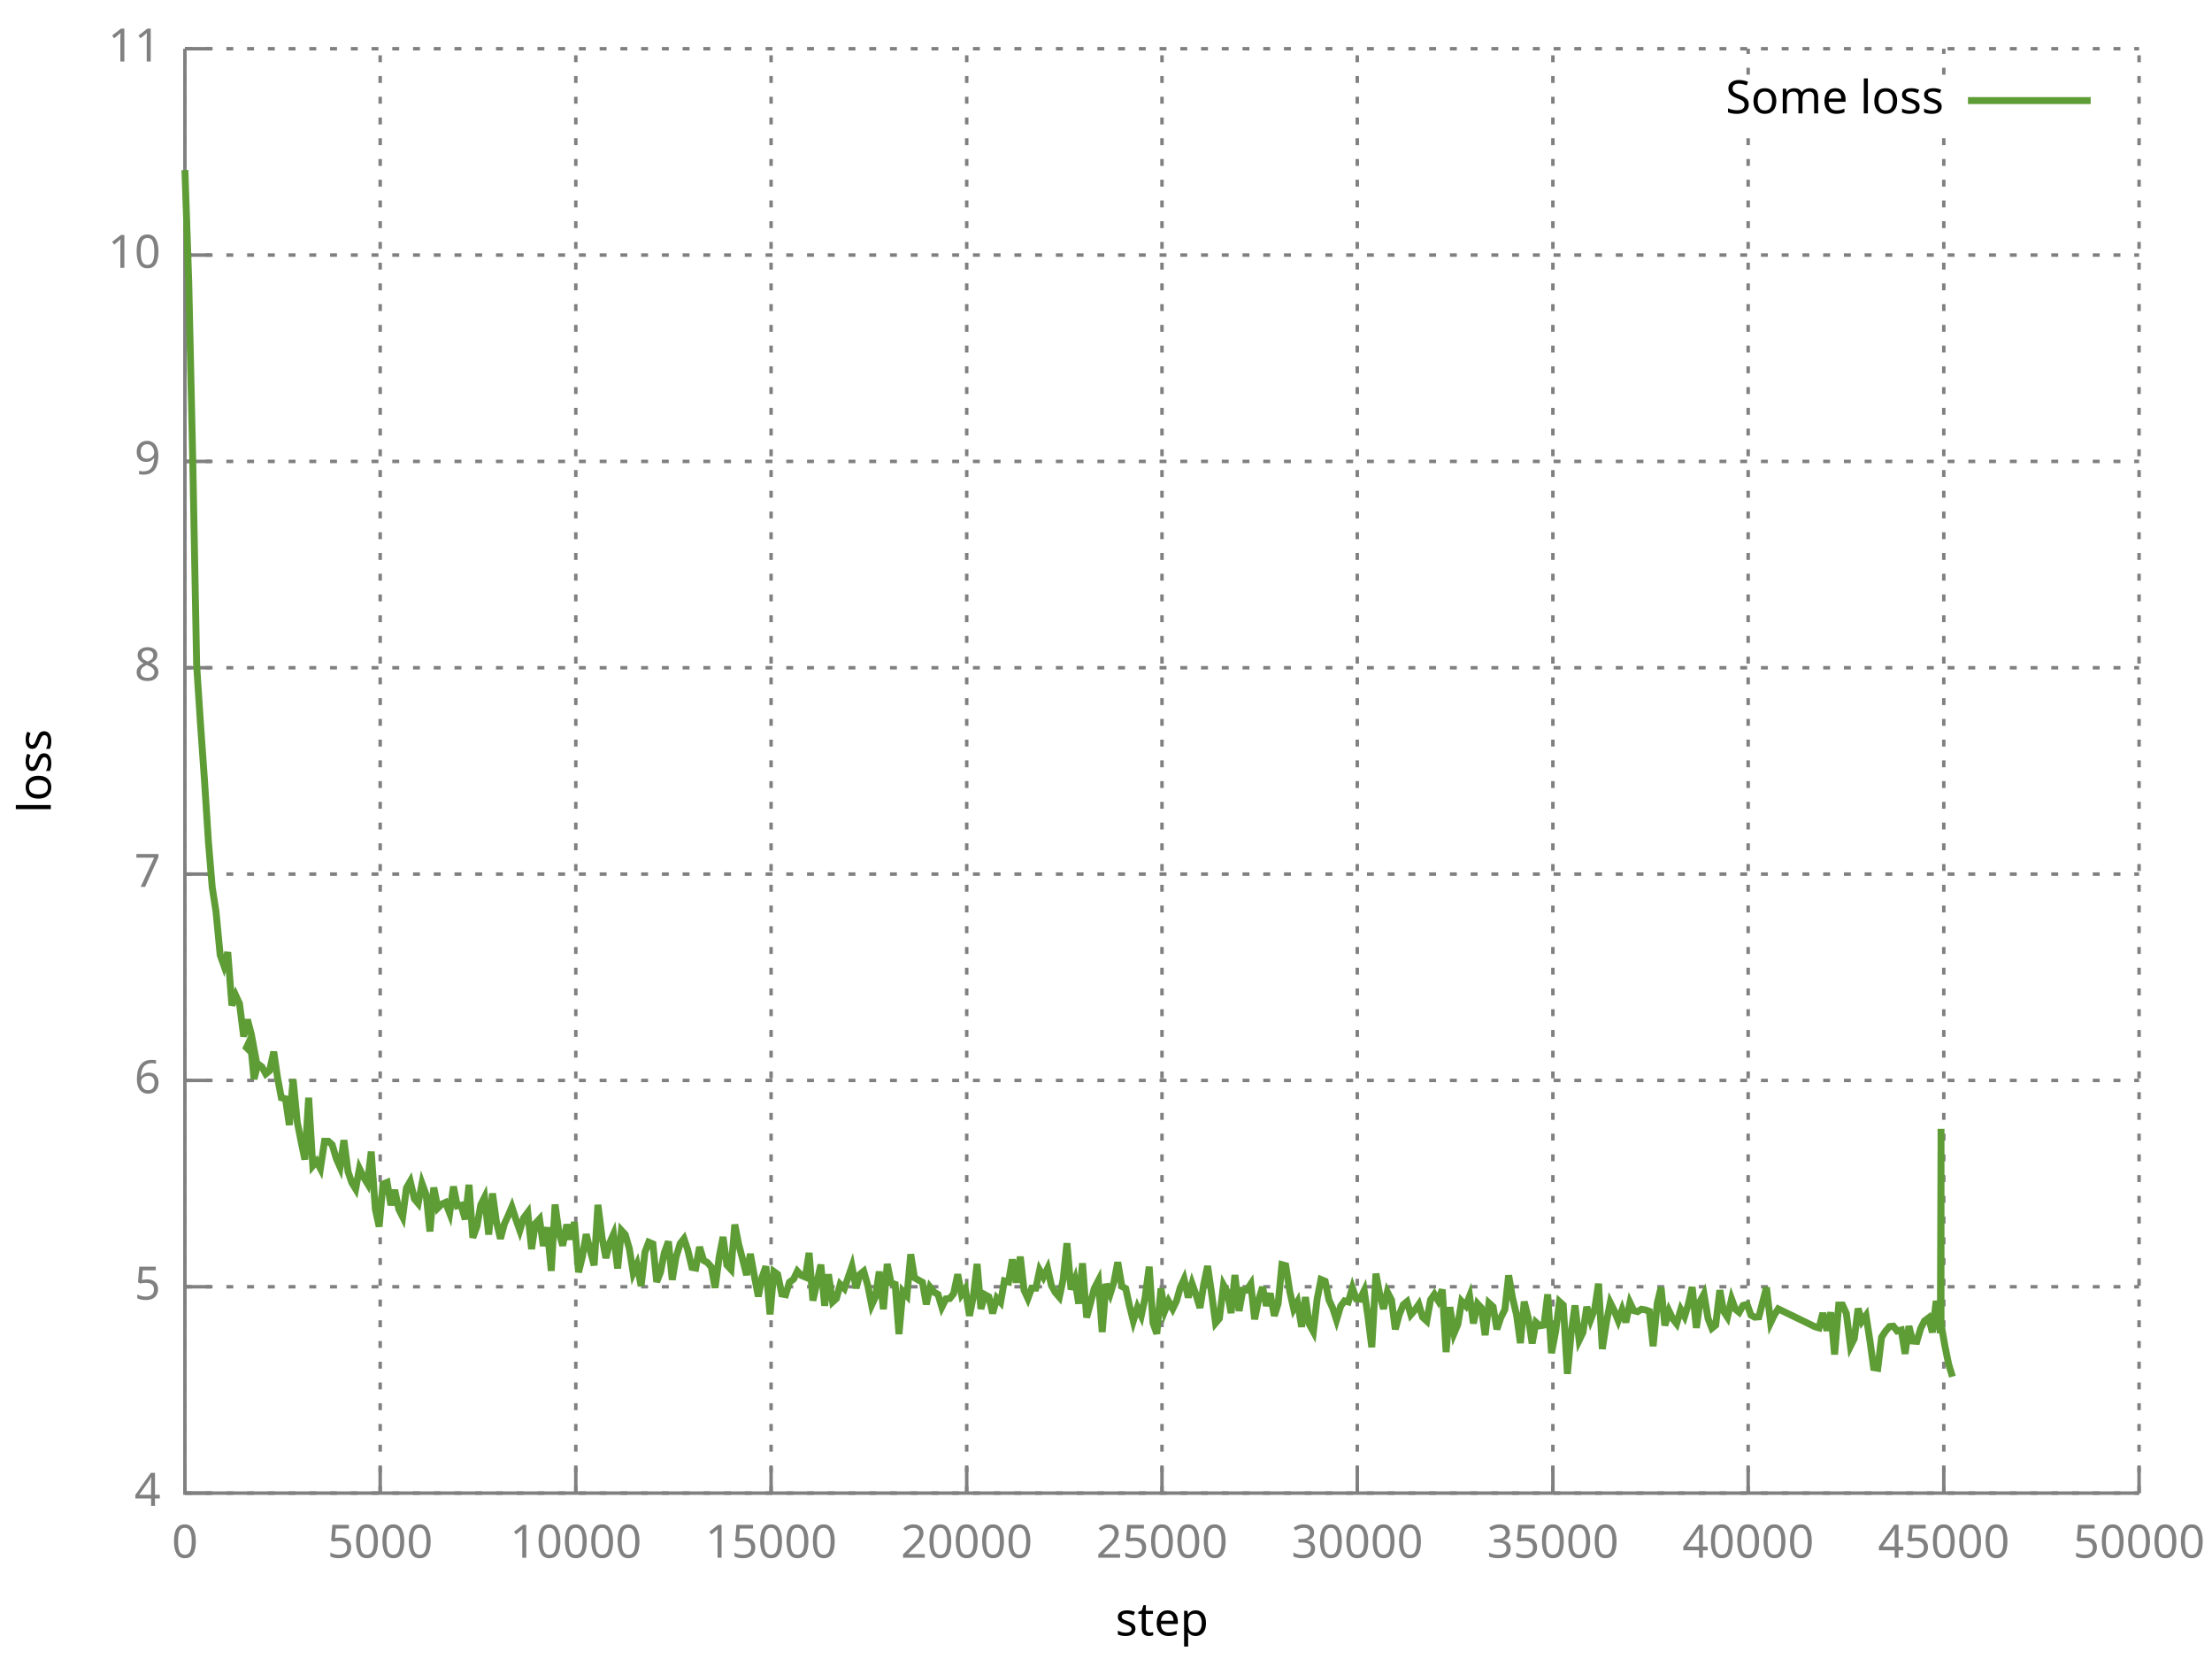
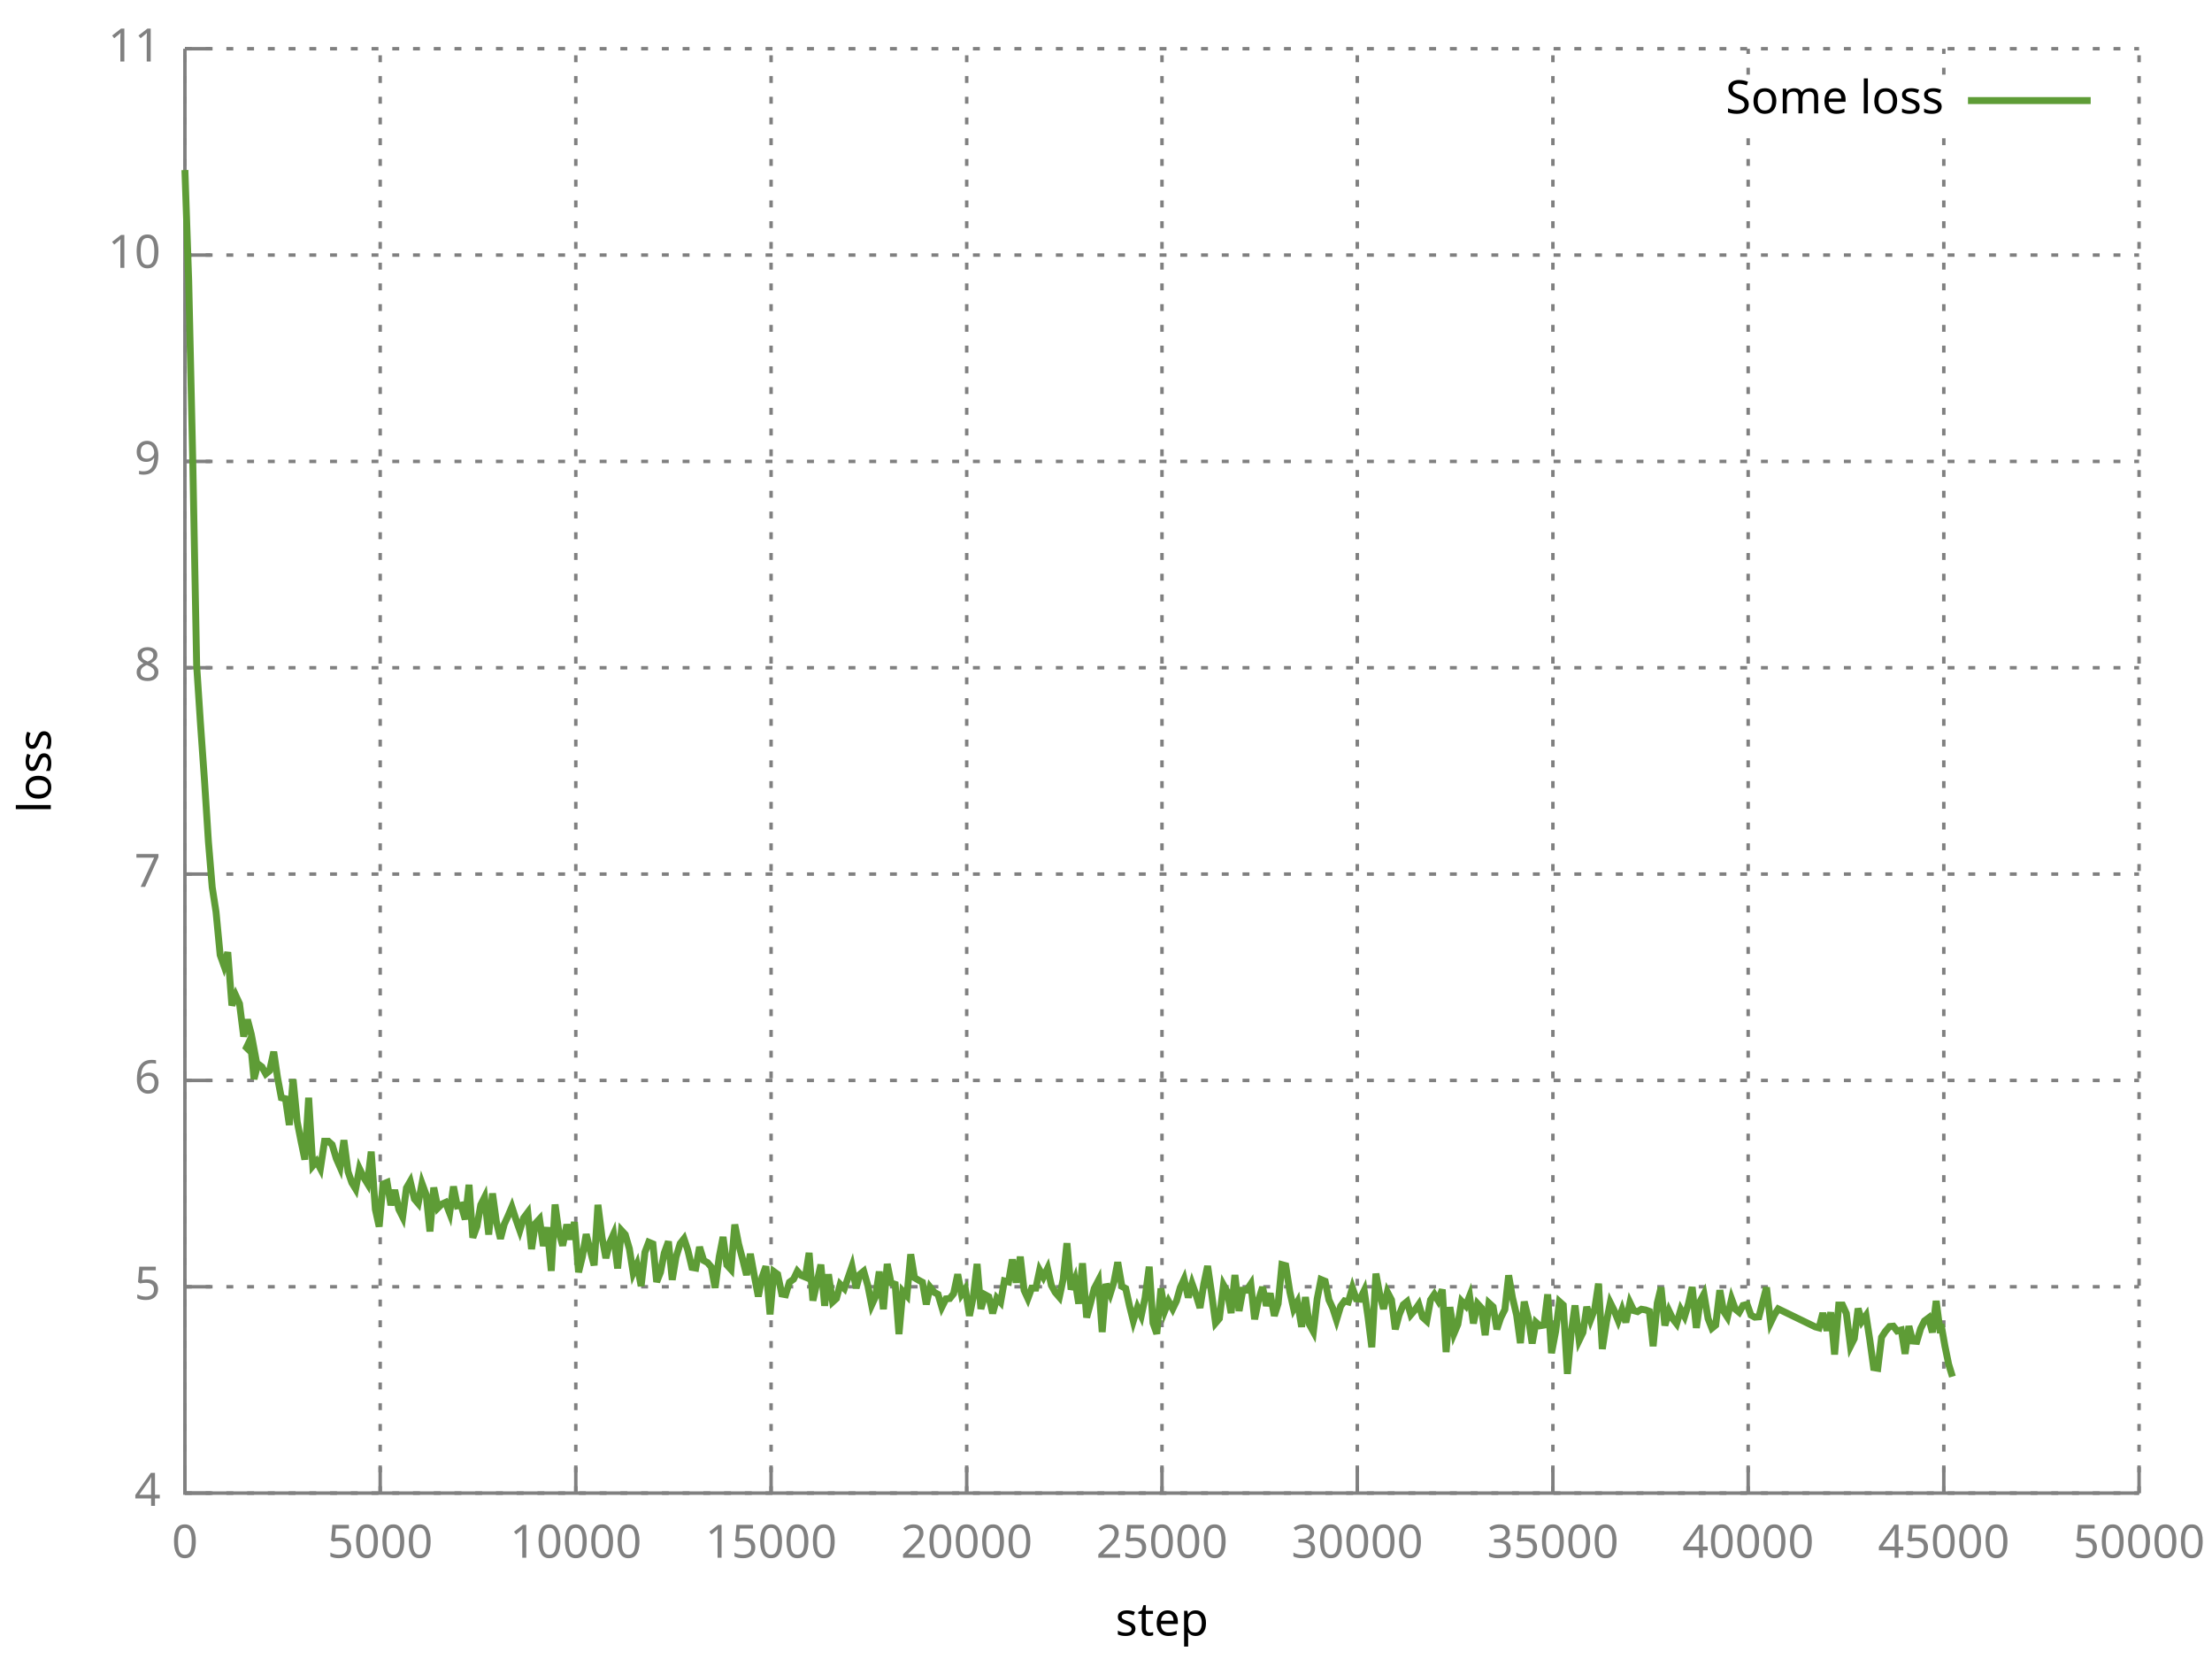
<svg xmlns="http://www.w3.org/2000/svg" xmlns:xlink="http://www.w3.org/1999/xlink" width="640" height="480" viewBox="0 0 640 480">
  <g id="gnuplot_canvas">
    <rect x="0" y="0" width="640" height="480" fill="none" />
    <defs>
      <circle id="gpDot" r="0.5" stroke-width="0.5" />
      <path id="gpPt0" stroke-width="0.267" stroke="currentColor" d="M-1,0 h2 M0,-1 v2" />
      <path id="gpPt1" stroke-width="0.267" stroke="currentColor" d="M-1,-1 L1,1 M1,-1 L-1,1" />
      <path id="gpPt2" stroke-width="0.267" stroke="currentColor" d="M-1,0 L1,0 M0,-1 L0,1 M-1,-1 L1,1 M-1,1 L1,-1" />
      <rect id="gpPt3" stroke-width="0.267" stroke="currentColor" x="-1" y="-1" width="2" height="2" />
      <rect id="gpPt4" stroke-width="0.267" stroke="currentColor" fill="currentColor" x="-1" y="-1" width="2" height="2" />
      <circle id="gpPt5" stroke-width="0.267" stroke="currentColor" cx="0" cy="0" r="1" />
      <use xlink:href="#gpPt5" id="gpPt6" fill="currentColor" stroke="none" />
      <path id="gpPt7" stroke-width="0.267" stroke="currentColor" d="M0,-1.33 L-1.33,0.67 L1.33,0.67 z" />
      <use xlink:href="#gpPt7" id="gpPt8" fill="currentColor" stroke="none" />
      <use xlink:href="#gpPt7" id="gpPt9" stroke="currentColor" transform="rotate(180)" />
      <use xlink:href="#gpPt9" id="gpPt10" fill="currentColor" stroke="none" />
      <use xlink:href="#gpPt3" id="gpPt11" stroke="currentColor" transform="rotate(45)" />
      <use xlink:href="#gpPt11" id="gpPt12" fill="currentColor" stroke="none" />
      <filter id="greybox" filterUnits="objectBoundingBox" x="0" y="0" height="1" width="1">
        <feFlood flood-color="lightgrey" flood-opacity="1" result="grey" />
        <feComposite in="SourceGraphic" in2="grey" operator="atop" />
      </filter>
    </defs>
    <g style="fill:none; color:white; stroke:currentColor; stroke-width:1.00; stroke-linecap:butt; stroke-linejoin:miter">
</g>
    <g style="fill:none; color:red; stroke:currentColor; stroke-width:1.00; stroke-linecap:butt; stroke-linejoin:miter">
</g>
    <g style="fill:none; color:gray; stroke:currentColor; stroke-width:1.00; stroke-linecap:butt; stroke-linejoin:miter">
      <path stroke="rgb(128, 128, 128)" stroke-dasharray=" 2,4" class="gridline" d="M53.5,432.0 L618.9,432.0  " />
    </g>
    <g style="fill:none; color:red; stroke:currentColor; stroke-width:1.00; stroke-linecap:butt; stroke-linejoin:miter">
      <path stroke="rgb(128, 128, 128)" d="M53.5,432.0 L61.0,432.0  " />
      <g transform="translate(46.5,435.7)" style="stroke:none; fill:rgb(128,128,128); font-family:Verdana; font-size:10.00pt; text-anchor:end">
        <text> 4</text>
      </g>
    </g>
    <g style="fill:none; color:gray; stroke:currentColor; stroke-width:1.00; stroke-linecap:butt; stroke-linejoin:miter">
      <path stroke="rgb(128, 128, 128)" stroke-dasharray=" 2,4" class="gridline" d="M53.5,372.3 L618.9,372.3  " />
    </g>
    <g style="fill:none; color:red; stroke:currentColor; stroke-width:1.00; stroke-linecap:butt; stroke-linejoin:miter">
      <path stroke="rgb(128, 128, 128)" d="M53.5,372.3 L61.0,372.3  " />
      <g transform="translate(46.5,376.0)" style="stroke:none; fill:rgb(128,128,128); font-family:Verdana; font-size:10.00pt; text-anchor:end">
        <text> 5</text>
      </g>
    </g>
    <g style="fill:none; color:gray; stroke:currentColor; stroke-width:1.00; stroke-linecap:butt; stroke-linejoin:miter">
      <path stroke="rgb(128, 128, 128)" stroke-dasharray=" 2,4" class="gridline" d="M53.5,312.6 L618.9,312.6  " />
    </g>
    <g style="fill:none; color:red; stroke:currentColor; stroke-width:1.00; stroke-linecap:butt; stroke-linejoin:miter">
      <path stroke="rgb(128, 128, 128)" d="M53.5,312.6 L61.0,312.6  " />
      <g transform="translate(46.5,316.3)" style="stroke:none; fill:rgb(128,128,128); font-family:Verdana; font-size:10.00pt; text-anchor:end">
        <text> 6</text>
      </g>
    </g>
    <g style="fill:none; color:gray; stroke:currentColor; stroke-width:1.00; stroke-linecap:butt; stroke-linejoin:miter">
      <path stroke="rgb(128, 128, 128)" stroke-dasharray=" 2,4" class="gridline" d="M53.5,252.9 L618.9,252.9  " />
    </g>
    <g style="fill:none; color:red; stroke:currentColor; stroke-width:1.00; stroke-linecap:butt; stroke-linejoin:miter">
      <path stroke="rgb(128, 128, 128)" d="M53.5,252.9 L61.0,252.9  " />
      <g transform="translate(46.5,256.6)" style="stroke:none; fill:rgb(128,128,128); font-family:Verdana; font-size:10.00pt; text-anchor:end">
        <text> 7</text>
      </g>
    </g>
    <g style="fill:none; color:gray; stroke:currentColor; stroke-width:1.00; stroke-linecap:butt; stroke-linejoin:miter">
      <path stroke="rgb(128, 128, 128)" stroke-dasharray=" 2,4" class="gridline" d="M53.5,193.2 L618.9,193.2  " />
    </g>
    <g style="fill:none; color:red; stroke:currentColor; stroke-width:1.00; stroke-linecap:butt; stroke-linejoin:miter">
      <path stroke="rgb(128, 128, 128)" d="M53.5,193.2 L61.0,193.2  " />
      <g transform="translate(46.5,196.9)" style="stroke:none; fill:rgb(128,128,128); font-family:Verdana; font-size:10.00pt; text-anchor:end">
        <text> 8</text>
      </g>
    </g>
    <g style="fill:none; color:gray; stroke:currentColor; stroke-width:1.00; stroke-linecap:butt; stroke-linejoin:miter">
      <path stroke="rgb(128, 128, 128)" stroke-dasharray=" 2,4" class="gridline" d="M53.5,133.5 L618.9,133.5  " />
    </g>
    <g style="fill:none; color:red; stroke:currentColor; stroke-width:1.00; stroke-linecap:butt; stroke-linejoin:miter">
      <path stroke="rgb(128, 128, 128)" d="M53.5,133.5 L61.0,133.5  " />
      <g transform="translate(46.5,137.2)" style="stroke:none; fill:rgb(128,128,128); font-family:Verdana; font-size:10.00pt; text-anchor:end">
        <text> 9</text>
      </g>
    </g>
    <g style="fill:none; color:gray; stroke:currentColor; stroke-width:1.00; stroke-linecap:butt; stroke-linejoin:miter">
      <path stroke="rgb(128, 128, 128)" stroke-dasharray=" 2,4" class="gridline" d="M53.5,73.8 L618.9,73.8  " />
    </g>
    <g style="fill:none; color:red; stroke:currentColor; stroke-width:1.00; stroke-linecap:butt; stroke-linejoin:miter">
      <path stroke="rgb(128, 128, 128)" d="M53.5,73.8 L61.0,73.8  " />
      <g transform="translate(46.5,77.5)" style="stroke:none; fill:rgb(128,128,128); font-family:Verdana; font-size:10.00pt; text-anchor:end">
        <text> 10</text>
      </g>
    </g>
    <g style="fill:none; color:gray; stroke:currentColor; stroke-width:1.00; stroke-linecap:butt; stroke-linejoin:miter">
      <path stroke="rgb(128, 128, 128)" stroke-dasharray=" 2,4" class="gridline" d="M53.5,14.1 L618.9,14.1  " />
    </g>
    <g style="fill:none; color:red; stroke:currentColor; stroke-width:1.00; stroke-linecap:butt; stroke-linejoin:miter">
      <path stroke="rgb(128, 128, 128)" d="M53.5,14.1 L61.0,14.1  " />
      <g transform="translate(46.5,17.8)" style="stroke:none; fill:rgb(128,128,128); font-family:Verdana; font-size:10.00pt; text-anchor:end">
        <text> 11</text>
      </g>
    </g>
    <g style="fill:none; color:gray; stroke:currentColor; stroke-width:1.00; stroke-linecap:butt; stroke-linejoin:miter">
      <path stroke="rgb(128, 128, 128)" stroke-dasharray=" 2,4" class="gridline" d="M53.5,432.0 L53.5,14.1  " />
    </g>
    <g style="fill:none; color:red; stroke:currentColor; stroke-width:1.00; stroke-linecap:butt; stroke-linejoin:miter">
      <path stroke="rgb(128, 128, 128)" d="M53.5,432.0 L53.5,424.5  " />
      <g transform="translate(53.5,450.7)" style="stroke:none; fill:rgb(128,128,128); font-family:Verdana; font-size:10.00pt; text-anchor:middle">
        <text> 0</text>
      </g>
    </g>
    <g style="fill:none; color:gray; stroke:currentColor; stroke-width:1.00; stroke-linecap:butt; stroke-linejoin:miter">
      <path stroke="rgb(128, 128, 128)" stroke-dasharray=" 2,4" class="gridline" d="M110.0,432.0 L110.0,14.1  " />
    </g>
    <g style="fill:none; color:red; stroke:currentColor; stroke-width:1.00; stroke-linecap:butt; stroke-linejoin:miter">
      <path stroke="rgb(128, 128, 128)" d="M110.0,432.0 L110.0,424.5  " />
      <g transform="translate(110.0,450.7)" style="stroke:none; fill:rgb(128,128,128); font-family:Verdana; font-size:10.00pt; text-anchor:middle">
        <text> 5000</text>
      </g>
    </g>
    <g style="fill:none; color:gray; stroke:currentColor; stroke-width:1.00; stroke-linecap:butt; stroke-linejoin:miter">
      <path stroke="rgb(128, 128, 128)" stroke-dasharray=" 2,4" class="gridline" d="M166.6,432.0 L166.6,14.1  " />
    </g>
    <g style="fill:none; color:red; stroke:currentColor; stroke-width:1.00; stroke-linecap:butt; stroke-linejoin:miter">
      <path stroke="rgb(128, 128, 128)" d="M166.6,432.0 L166.6,424.5  " />
      <g transform="translate(166.6,450.7)" style="stroke:none; fill:rgb(128,128,128); font-family:Verdana; font-size:10.00pt; text-anchor:middle">
        <text> 10000</text>
      </g>
    </g>
    <g style="fill:none; color:gray; stroke:currentColor; stroke-width:1.00; stroke-linecap:butt; stroke-linejoin:miter">
      <path stroke="rgb(128, 128, 128)" stroke-dasharray=" 2,4" class="gridline" d="M223.1,432.0 L223.1,14.1  " />
    </g>
    <g style="fill:none; color:red; stroke:currentColor; stroke-width:1.00; stroke-linecap:butt; stroke-linejoin:miter">
      <path stroke="rgb(128, 128, 128)" d="M223.1,432.0 L223.1,424.5  " />
      <g transform="translate(223.1,450.7)" style="stroke:none; fill:rgb(128,128,128); font-family:Verdana; font-size:10.00pt; text-anchor:middle">
        <text> 15000</text>
      </g>
    </g>
    <g style="fill:none; color:gray; stroke:currentColor; stroke-width:1.00; stroke-linecap:butt; stroke-linejoin:miter">
      <path stroke="rgb(128, 128, 128)" stroke-dasharray=" 2,4" class="gridline" d="M279.7,432.0 L279.7,14.1  " />
    </g>
    <g style="fill:none; color:red; stroke:currentColor; stroke-width:1.00; stroke-linecap:butt; stroke-linejoin:miter">
      <path stroke="rgb(128, 128, 128)" d="M279.7,432.0 L279.7,424.5  " />
      <g transform="translate(279.7,450.7)" style="stroke:none; fill:rgb(128,128,128); font-family:Verdana; font-size:10.00pt; text-anchor:middle">
        <text> 20000</text>
      </g>
    </g>
    <g style="fill:none; color:gray; stroke:currentColor; stroke-width:1.00; stroke-linecap:butt; stroke-linejoin:miter">
      <path stroke="rgb(128, 128, 128)" stroke-dasharray=" 2,4" class="gridline" d="M336.2,432.0 L336.2,14.1  " />
    </g>
    <g style="fill:none; color:red; stroke:currentColor; stroke-width:1.00; stroke-linecap:butt; stroke-linejoin:miter">
      <path stroke="rgb(128, 128, 128)" d="M336.2,432.0 L336.2,424.5  " />
      <g transform="translate(336.2,450.7)" style="stroke:none; fill:rgb(128,128,128); font-family:Verdana; font-size:10.00pt; text-anchor:middle">
        <text> 25000</text>
      </g>
    </g>
    <g style="fill:none; color:gray; stroke:currentColor; stroke-width:1.00; stroke-linecap:butt; stroke-linejoin:miter">
      <path stroke="rgb(128, 128, 128)" stroke-dasharray=" 2,4" class="gridline" d="M392.7,432.0 L392.7,14.1  " />
    </g>
    <g style="fill:none; color:red; stroke:currentColor; stroke-width:1.00; stroke-linecap:butt; stroke-linejoin:miter">
      <path stroke="rgb(128, 128, 128)" d="M392.7,432.0 L392.7,424.5  " />
      <g transform="translate(392.7,450.7)" style="stroke:none; fill:rgb(128,128,128); font-family:Verdana; font-size:10.00pt; text-anchor:middle">
        <text> 30000</text>
      </g>
    </g>
    <g style="fill:none; color:gray; stroke:currentColor; stroke-width:1.00; stroke-linecap:butt; stroke-linejoin:miter">
      <path stroke="rgb(128, 128, 128)" stroke-dasharray=" 2,4" class="gridline" d="M449.3,432.0 L449.3,14.1  " />
    </g>
    <g style="fill:none; color:red; stroke:currentColor; stroke-width:1.00; stroke-linecap:butt; stroke-linejoin:miter">
      <path stroke="rgb(128, 128, 128)" d="M449.3,432.0 L449.3,424.5  " />
      <g transform="translate(449.3,450.7)" style="stroke:none; fill:rgb(128,128,128); font-family:Verdana; font-size:10.00pt; text-anchor:middle">
        <text> 35000</text>
      </g>
    </g>
    <g style="fill:none; color:gray; stroke:currentColor; stroke-width:1.00; stroke-linecap:butt; stroke-linejoin:miter">
      <path stroke="rgb(128, 128, 128)" stroke-dasharray=" 2,4" class="gridline" d="M505.8,432.0 L505.8,36.6 M505.8,21.6 L505.8,14.1  " />
    </g>
    <g style="fill:none; color:red; stroke:currentColor; stroke-width:1.00; stroke-linecap:butt; stroke-linejoin:miter">
      <path stroke="rgb(128, 128, 128)" d="M505.8,432.0 L505.8,424.5  " />
      <g transform="translate(505.8,450.7)" style="stroke:none; fill:rgb(128,128,128); font-family:Verdana; font-size:10.00pt; text-anchor:middle">
        <text> 40000</text>
      </g>
    </g>
    <g style="fill:none; color:gray; stroke:currentColor; stroke-width:1.00; stroke-linecap:butt; stroke-linejoin:miter">
      <path stroke="rgb(128, 128, 128)" stroke-dasharray=" 2,4" class="gridline" d="M562.4,432.0 L562.4,36.6 M562.4,21.6 L562.4,14.1  " />
    </g>
    <g style="fill:none; color:red; stroke:currentColor; stroke-width:1.00; stroke-linecap:butt; stroke-linejoin:miter">
      <path stroke="rgb(128, 128, 128)" d="M562.4,432.0 L562.4,424.5  " />
      <g transform="translate(562.4,450.7)" style="stroke:none; fill:rgb(128,128,128); font-family:Verdana; font-size:10.00pt; text-anchor:middle">
        <text> 45000</text>
      </g>
    </g>
    <g style="fill:none; color:gray; stroke:currentColor; stroke-width:1.00; stroke-linecap:butt; stroke-linejoin:miter">
      <path stroke="rgb(128, 128, 128)" stroke-dasharray=" 2,4" class="gridline" d="M618.9,432.0 L618.9,14.1  " />
    </g>
    <g style="fill:none; color:red; stroke:currentColor; stroke-width:1.00; stroke-linecap:butt; stroke-linejoin:miter">
      <path stroke="rgb(128, 128, 128)" d="M618.9,432.0 L618.9,424.5  " />
      <g transform="translate(618.9,450.7)" style="stroke:none; fill:rgb(128,128,128); font-family:Verdana; font-size:10.00pt; text-anchor:middle">
        <text> 50000</text>
      </g>
      <path stroke="rgb(128, 128, 128)" d="M53.5,14.1 L53.5,432.0 L618.9,432.0 M618.9,14.1 M53.5,14.1  " />
      <g transform="translate(14.7,223.1) rotate(270)" style="stroke:none; fill:black; font-family:Verdana; font-size:10.00pt; text-anchor:middle">
        <text>loss</text>
      </g>
    </g>
    <g style="fill:none; color:black; stroke:currentColor; stroke-width:1.00; stroke-linecap:butt; stroke-linejoin:miter">
      <g transform="translate(336.2,473.2)" style="stroke:none; fill:black; font-family:Verdana; font-size:10.00pt; text-anchor:middle">
        <text>step</text>
      </g>
    </g>
    <g style="fill:none; color:red; stroke:currentColor; stroke-width:1.00; stroke-linecap:butt; stroke-linejoin:miter">
</g>
    <g id="gnuplot_plot_1">
      <g style="fill:none; color:white; stroke:rgb(128, 128, 128); stroke-width:2.00; stroke-linecap:butt; stroke-linejoin:miter">
</g>
      <g style="fill:none; color:red; stroke:currentColor; stroke-width:2.00; stroke-linecap:butt; stroke-linejoin:miter">
        <g transform="translate(562.4,32.8)" style="stroke:none; fill:black; font-family:Verdana; font-size:10.00pt; text-anchor:end">
          <text>Some loss</text>
        </g>
-         <path stroke="rgb( 94, 156,  54)" d="M569.4,29.1 L604.9,29.1 M53.5,49.2 L54.6,81.3 L55.8,134.7 L56.9,192.5 L58.0,209.3 L59.2,226.3    L60.3,243.5 L61.4,256.7 L62.5,263.8 L63.7,276.3 L64.8,279.4 L65.9,275.5 L67.1,290.9 L68.2,288.0    L69.3,290.4 L70.5,299.9 L71.6,295.0 L72.7,299.2 L73.9,305.6 L71.3,303.1 L72.4,300.8 L73.5,312.2    L74.6,307.8 L75.8,308.7 L76.9,310.7 L78.0,309.8 L79.2,304.3 L80.3,311.8 L81.4,317.6 L82.6,317.9    L83.7,325.5 L84.8,312.3 L86.0,324.6 L87.1,330.2 L88.2,335.5 L89.3,317.6 L90.5,337.3 L91.6,336.0    L92.7,338.1 L93.9,330.2 L95.0,330.2 L96.1,331.2 L97.3,335.2 L98.4,337.7 L99.5,329.9 L100.7,339.0    L101.8,342.2 L102.9,344.0 L104.0,338.1 L105.2,340.6 L106.3,342.4 L107.4,333.2 L108.6,349.9 L109.7,354.9    L110.8,342.6 L112.0,342.1 L113.1,348.7 L114.2,344.3 L115.4,349.9 L116.5,352.1 L117.6,343.7 L118.7,341.8    L119.9,346.9 L121.0,348.2 L122.1,342.4 L123.3,345.7 L124.4,356.3 L125.5,343.6 L126.7,349.5 L127.8,348.4    L128.9,347.9 L130.1,351.0 L131.2,343.3 L132.3,348.9 L133.4,348.7 L134.6,352.8 L135.7,342.8 L136.8,358.1    L138.0,354.8 L139.1,348.6 L140.2,346.4 L141.4,357.2 L142.5,345.3 L143.6,353.4 L144.8,358.4 L145.9,354.2    L147.0,351.8 L148.1,349.2 L149.3,352.9 L150.4,356.0 L151.5,352.4 L152.7,350.8 L153.8,361.4 L154.9,354.0    L156.1,352.7 L157.2,360.5 L158.3,355.1 L159.5,367.7 L160.6,348.5 L161.7,356.5 L162.8,360.4 L164.0,354.3    L165.1,358.6 L166.2,353.6 L167.4,368.1 L168.5,363.6 L169.6,357.1 L170.8,361.9 L171.9,366.1 L173.0,348.6    L174.2,358.1 L175.3,364.0 L176.4,359.6 L177.5,357.1 L178.7,367.0 L179.8,356.0 L180.9,357.2 L182.1,361.3    L183.2,368.3 L184.3,365.8 L185.5,372.1 L186.6,362.3 L187.7,359.4 L188.9,359.9 L190.0,370.9 L191.1,368.1    L192.2,362.5 L193.4,359.2 L194.5,370.3 L195.6,363.7 L196.8,359.8 L197.9,358.4 L199.0,361.7 L200.2,366.7    L201.3,366.9 L202.4,360.8 L203.6,364.7 L204.7,365.3 L205.8,366.6 L206.9,372.6 L208.1,363.6 L209.2,357.9    L210.3,366.0 L211.5,367.3 L212.6,354.3 L213.7,359.9 L214.9,364.5 L216.0,368.9 L217.1,362.8 L218.3,369.4    L219.4,375.1 L220.5,369.5 L221.6,366.4 L222.8,380.3 L223.9,367.9 L225.0,368.7 L226.2,374.4 L227.3,374.6    L228.4,371.0 L229.6,370.1 L230.7,367.8 L231.8,369.0 L233.0,369.5 L234.1,362.5 L235.2,376.3 L236.4,370.9    L237.5,365.9 L238.6,377.8 L239.7,368.7 L240.9,376.7 L242.0,375.7 L243.1,371.6 L244.3,372.8 L245.4,369.6    L246.5,366.4 L247.7,372.7 L248.8,368.7 L249.9,367.8 L251.1,372.0 L252.2,377.6 L253.3,375.2 L254.4,367.9    L255.6,378.8 L256.7,365.7 L257.8,371.2 L259.0,371.6 L260.1,386.0 L261.2,373.6 L262.4,374.9 L263.5,362.9    L264.6,369.7 L265.8,370.4 L266.9,371.0 L268.0,377.4 L269.1,372.4 L270.3,373.9 L271.4,374.5 L272.5,378.2    L273.7,375.8 L274.8,375.7 L275.9,374.3 L277.1,368.7 L278.2,374.5 L279.3,372.9 L280.5,380.7 L281.6,375.2    L282.7,365.7 L283.8,378.7 L285.0,374.6 L286.1,375.2 L287.2,380.0 L288.4,375.6 L289.5,376.8 L290.6,370.6    L291.8,370.9 L292.9,364.4 L294.0,371.1 L295.2,363.6 L296.3,373.3 L297.4,375.7 L298.5,372.7 L299.7,372.7    L300.8,367.5 L301.9,369.5 L303.1,367.0 L304.2,371.9 L305.3,373.9 L306.5,375.3 L307.6,370.2 L308.7,359.7    L309.9,373.1 L311.0,370.2 L312.1,377.2 L313.2,365.5 L314.4,381.2 L315.5,377.1 L316.6,372.8 L317.8,370.5    L318.9,385.4 L320.0,371.5 L321.2,374.4 L322.3,370.9 L323.4,365.2 L324.6,372.2 L325.7,372.8 L326.8,377.8    L327.9,382.2 L329.1,378.3 L330.2,380.7 L331.3,375.5 L332.5,366.5 L333.6,382.8 L334.7,385.9 L335.9,372.8    L337.0,379.3 L338.1,376.5 L339.3,378.7 L340.4,376.4 L341.5,372.5 L342.6,370.1 L343.8,375.4 L344.9,371.4    L346.0,374.5 L347.2,378.4 L348.3,371.5 L349.4,366.3 L350.6,374.6 L351.7,382.8 L352.8,381.5 L354.0,371.8    L355.1,373.8 L356.2,379.9 L357.3,368.9 L358.5,379.3 L359.6,373.3 L360.7,373.3 L361.9,371.5 L363.0,381.7    L364.1,376.3 L365.3,372.4 L366.4,377.8 L367.5,374.2 L368.7,380.7 L369.8,377.2 L370.9,365.9 L372.0,366.2    L373.2,373.8 L374.3,378.7 L375.4,376.7 L376.6,383.9 L377.7,375.3 L378.8,383.1 L380.0,385.3 L381.1,375.8    L382.2,370.2 L383.4,370.7 L384.5,376.1 L385.6,378.5 L386.7,381.9 L387.9,377.9 L389.0,376.4 L390.1,376.7    L391.3,372.6 L392.4,375.8 L393.5,375.9 L394.7,373.4 L395.8,381.0 L396.9,389.8 L398.1,368.5 L399.2,374.5    L400.3,378.7 L401.4,373.8 L402.6,376.1 L403.7,384.6 L404.8,380.5 L406.0,377.5 L407.1,376.6 L408.2,380.4    L409.4,379.0 L410.5,377.4 L411.6,381.1 L412.8,382.2 L413.9,376.1 L415.0,374.5 L416.1,376.3 L417.3,373.1    L418.4,391.2 L419.5,378.2 L420.7,385.8 L421.8,383.2 L422.9,376.5 L424.1,377.8 L425.2,375.0 L426.3,382.9    L427.5,377.2 L428.6,378.4 L429.7,386.3 L430.8,377.0 L432.0,378.1 L433.1,384.6 L434.2,381.3 L435.4,378.9    L436.5,369.0 L437.6,375.4 L438.8,380.5 L439.9,388.6 L441.0,376.6 L442.2,381.4 L443.3,388.7 L444.4,382.6    L445.5,383.6 L446.7,383.4 L447.8,374.5 L448.9,391.5 L450.1,385.2 L451.2,376.6 L452.3,377.6 L453.5,397.5    L454.6,385.5 L455.7,377.7 L456.9,387.8 L458.0,385.5 L459.1,378.1 L460.2,381.9 L461.4,378.7 L462.5,371.4    L463.6,390.3 L464.8,382.5 L465.9,376.9 L467.0,379.1 L468.2,382.1 L469.3,379.0 L470.4,382.6 L471.6,376.9    L472.7,379.2 L473.8,379.5 L474.9,378.8 L476.1,379.0 L477.2,379.4 L478.3,389.5 L479.5,377.0 L480.6,372.5    L481.7,383.5 L482.9,379.3 L484.0,381.6 L485.1,383.0 L486.3,378.9 L487.4,380.9 L488.5,377.3 L489.6,372.4    L490.8,384.2 L491.9,376.5 L493.0,374.4 L494.2,381.5 L495.3,384.3 L496.4,383.4 L497.6,373.3 L498.7,379.4    L499.8,381.1 L501.0,375.8 L502.1,378.8 L503.2,379.7 L504.3,377.7 L505.5,377.4 L506.6,380.5 L507.7,381.1    L508.9,381.0 L510.0,376.7 L511.1,372.5 L512.3,382.7 L513.4,380.4 L514.5,378.7 L525.2,383.9 L526.3,384.2    L527.4,379.9 L528.6,385.0 L529.7,379.7 L530.8,391.9 L532.0,377.6 L533.1,377.6 L534.2,380.0 L535.4,389.5    L536.5,387.3 L537.6,378.6 L538.7,382.3 L539.9,380.6 L541.0,387.7 L542.1,395.7 L543.3,395.9 L544.4,386.9    L545.5,385.2 L546.7,383.8 L547.8,383.7 L548.9,385.1 L550.1,384.8 L551.2,391.7 L552.3,383.7 L553.4,388.0    L554.6,388.1 L555.7,384.4 L556.8,382.2 L558.0,381.3 L559.1,385.5 L560.2,376.4 L561.4,385.7 L561.6,331.3    L561.6,326.6 L561.6,383.1 L562.7,389.3 L563.8,394.7 L564.9,398.3  " />
+         <path stroke="rgb( 94, 156,  54)" d="M569.4,29.1 L604.9,29.1 M53.5,49.2 L54.6,81.3 L55.8,134.7 L56.9,192.5 L58.0,209.3 L59.2,226.3    L60.3,243.5 L61.4,256.7 L62.5,263.8 L63.7,276.3 L64.8,279.4 L65.9,275.5 L67.1,290.9 L68.2,288.0    L69.3,290.4 L70.5,299.9 L71.6,295.0 L72.7,299.2 L73.9,305.6 L71.3,303.1 L72.4,300.8 L73.5,312.2    L74.6,307.8 L75.8,308.7 L76.9,310.7 L78.0,309.8 L79.2,304.3 L80.3,311.8 L81.4,317.6 L82.6,317.9    L83.7,325.5 L84.8,312.3 L86.0,324.6 L87.1,330.2 L88.2,335.5 L89.3,317.6 L90.5,337.3 L91.6,336.0    L92.7,338.1 L93.9,330.2 L95.0,330.2 L96.1,331.2 L97.3,335.2 L98.4,337.7 L99.5,329.9 L100.7,339.0    L101.8,342.2 L102.9,344.0 L104.0,338.1 L105.2,340.6 L106.3,342.4 L107.4,333.2 L108.6,349.9 L109.7,354.9    L110.8,342.6 L112.0,342.1 L113.1,348.7 L114.2,344.3 L115.4,349.9 L116.5,352.1 L117.6,343.7 L118.7,341.8    L119.9,346.9 L121.0,348.2 L122.1,342.4 L123.3,345.7 L124.4,356.3 L125.5,343.6 L126.7,349.5 L127.8,348.4    L128.9,347.9 L130.1,351.0 L131.2,343.3 L132.3,348.9 L133.4,348.7 L134.6,352.8 L135.7,342.8 L136.8,358.1    L138.0,354.8 L139.1,348.6 L140.2,346.4 L141.4,357.2 L142.5,345.3 L143.6,353.4 L144.8,358.4 L145.9,354.2    L147.0,351.8 L148.1,349.2 L149.3,352.9 L150.4,356.0 L151.5,352.4 L152.7,350.8 L153.8,361.4 L154.9,354.0    L156.1,352.7 L157.2,360.5 L158.3,355.1 L159.5,367.7 L160.6,348.5 L161.7,356.5 L162.8,360.4 L164.0,354.3    L165.1,358.6 L166.2,353.6 L167.4,368.1 L168.5,363.6 L169.6,357.1 L170.8,361.9 L171.9,366.1 L173.0,348.6    L174.2,358.1 L175.3,364.0 L176.4,359.6 L177.5,357.1 L178.7,367.0 L179.8,356.0 L180.9,357.2 L182.1,361.3    L183.2,368.3 L184.3,365.8 L185.5,372.1 L186.6,362.3 L187.7,359.4 L188.9,359.9 L190.0,370.9 L191.1,368.1    L192.2,362.5 L193.4,359.2 L194.5,370.3 L195.6,363.7 L196.8,359.8 L197.9,358.4 L199.0,361.7 L200.2,366.7    L201.3,366.9 L202.4,360.8 L203.6,364.7 L204.7,365.3 L205.8,366.6 L206.9,372.6 L208.1,363.6 L209.2,357.9    L210.3,366.0 L211.5,367.3 L212.6,354.3 L213.7,359.9 L214.9,364.5 L216.0,368.9 L217.1,362.8 L218.3,369.4    L219.4,375.1 L220.5,369.5 L221.6,366.4 L222.8,380.3 L223.9,367.9 L225.0,368.7 L226.2,374.4 L227.3,374.6    L228.4,371.0 L229.6,370.1 L230.7,367.8 L231.8,369.0 L233.0,369.5 L234.1,362.5 L235.2,376.3 L236.4,370.9    L237.5,365.9 L238.6,377.8 L239.7,368.7 L240.9,376.7 L242.0,375.7 L243.1,371.6 L244.3,372.8 L245.4,369.6    L246.5,366.4 L247.7,372.7 L248.8,368.7 L249.9,367.8 L251.1,372.0 L252.2,377.6 L253.3,375.2 L254.4,367.9    L255.6,378.8 L256.7,365.7 L257.8,371.2 L259.0,371.6 L260.1,386.0 L261.2,373.6 L262.4,374.9 L263.5,362.9    L264.6,369.7 L265.8,370.4 L266.9,371.0 L268.0,377.4 L269.1,372.4 L270.3,373.9 L271.4,374.5 L272.5,378.2    L273.7,375.8 L274.8,375.7 L275.9,374.3 L277.1,368.7 L278.2,374.5 L279.3,372.9 L280.5,380.7 L281.6,375.2    L282.7,365.7 L283.8,378.7 L285.0,374.6 L286.1,375.2 L287.2,380.0 L288.4,375.6 L289.5,376.8 L290.6,370.6    L291.8,370.9 L292.9,364.4 L294.0,371.1 L295.2,363.6 L296.3,373.3 L297.4,375.7 L298.5,372.7 L299.7,372.7    L300.8,367.5 L301.9,369.5 L303.1,367.0 L304.2,371.9 L305.3,373.9 L306.5,375.3 L307.6,370.2 L308.7,359.7    L309.9,373.1 L311.0,370.2 L312.1,377.2 L313.2,365.5 L314.4,381.2 L315.5,377.1 L316.6,372.8 L317.8,370.5    L318.9,385.4 L320.0,371.5 L321.2,374.4 L322.3,370.9 L323.4,365.2 L324.6,372.2 L325.7,372.8 L326.8,377.8    L327.9,382.2 L329.1,378.3 L330.2,380.7 L331.3,375.5 L332.5,366.5 L333.6,382.8 L334.7,385.9 L335.9,372.8    L337.0,379.3 L338.1,376.5 L339.3,378.7 L340.4,376.4 L341.5,372.5 L342.6,370.1 L343.8,375.4 L344.9,371.4    L346.0,374.5 L347.2,378.4 L348.3,371.5 L349.4,366.3 L350.6,374.6 L351.7,382.8 L352.8,381.5 L354.0,371.8    L355.1,373.8 L356.2,379.9 L357.3,368.9 L358.5,379.3 L359.6,373.3 L360.7,373.3 L361.9,371.5 L363.0,381.7    L364.1,376.3 L365.3,372.4 L366.4,377.8 L367.5,374.2 L368.7,380.7 L369.8,377.2 L370.9,365.9 L372.0,366.2    L373.2,373.8 L374.3,378.7 L375.4,376.7 L376.6,383.9 L377.7,375.3 L378.8,383.1 L380.0,385.3 L381.1,375.8    L382.2,370.2 L383.4,370.7 L384.5,376.1 L385.6,378.5 L386.7,381.9 L387.9,377.9 L389.0,376.4 L390.1,376.7    L391.3,372.6 L392.4,375.8 L393.5,375.9 L394.7,373.4 L395.8,381.0 L396.9,389.8 L398.1,368.5 L399.2,374.5    L400.3,378.7 L401.4,373.8 L402.6,376.1 L403.7,384.6 L404.8,380.5 L406.0,377.5 L407.1,376.6 L408.2,380.4    L409.4,379.0 L410.5,377.4 L411.6,381.1 L412.8,382.2 L413.9,376.1 L415.0,374.5 L416.1,376.3 L417.3,373.1    L418.4,391.2 L419.5,378.2 L420.7,385.8 L421.8,383.2 L422.9,376.5 L424.1,377.8 L425.2,375.0 L426.3,382.9    L427.5,377.2 L428.6,378.4 L429.7,386.3 L430.8,377.0 L432.0,378.1 L433.1,384.6 L434.2,381.3 L435.4,378.9    L436.5,369.0 L437.6,375.4 L438.8,380.5 L439.9,388.6 L441.0,376.6 L442.2,381.4 L443.3,388.7 L444.4,382.6    L445.5,383.6 L446.7,383.4 L447.8,374.5 L448.9,391.5 L450.1,385.2 L451.2,376.6 L452.3,377.6 L453.5,397.5    L454.6,385.5 L455.7,377.7 L456.9,387.8 L458.0,385.5 L459.1,378.1 L460.2,381.9 L461.4,378.7 L462.5,371.4    L463.6,390.3 L464.8,382.5 L465.9,376.9 L467.0,379.1 L468.2,382.1 L469.3,379.0 L470.4,382.6 L471.6,376.9    L472.7,379.2 L473.8,379.5 L474.9,378.8 L476.1,379.0 L477.2,379.4 L478.3,389.5 L479.5,377.0 L480.6,372.5    L481.7,383.5 L482.9,379.3 L484.0,381.6 L485.1,383.0 L486.3,378.9 L487.4,380.9 L488.5,377.3 L489.6,372.4    L490.8,384.2 L491.9,376.5 L493.0,374.4 L494.2,381.5 L495.3,384.3 L496.4,383.4 L497.6,373.3 L498.7,379.4    L499.8,381.1 L501.0,375.8 L502.1,378.8 L503.2,379.7 L504.3,377.7 L505.5,377.4 L506.6,380.5 L507.7,381.1    L508.9,381.0 L510.0,376.7 L511.1,372.5 L512.3,382.7 L513.4,380.4 L514.5,378.7 L525.2,383.9 L526.3,384.2    L527.4,379.9 L528.6,385.0 L529.7,379.7 L530.8,391.9 L532.0,377.6 L533.1,377.6 L534.2,380.0 L535.4,389.5    L536.5,387.3 L537.6,378.6 L538.7,382.3 L539.9,380.6 L541.0,387.7 L542.1,395.7 L543.3,395.9 L544.4,386.9    L545.5,385.2 L546.7,383.8 L547.8,383.7 L548.9,385.1 L550.1,384.8 L551.2,391.7 L552.3,383.7 L553.4,388.0    L554.6,388.1 L555.7,384.4 L556.8,382.2 L558.0,381.3 L559.1,385.5 L560.2,376.4 L561.4,385.7 L561.6,383.1    L562.7,389.3 L563.8,394.7 L564.9,398.3  " />
      </g>
    </g>
    <g style="fill:none; color:white; stroke:rgb( 94, 156,  54); stroke-width:1.00; stroke-linecap:butt; stroke-linejoin:miter">
</g>
    <g style="fill:none; color:red; stroke:currentColor; stroke-width:1.00; stroke-linecap:butt; stroke-linejoin:miter">
</g>
  </g>
</svg>
